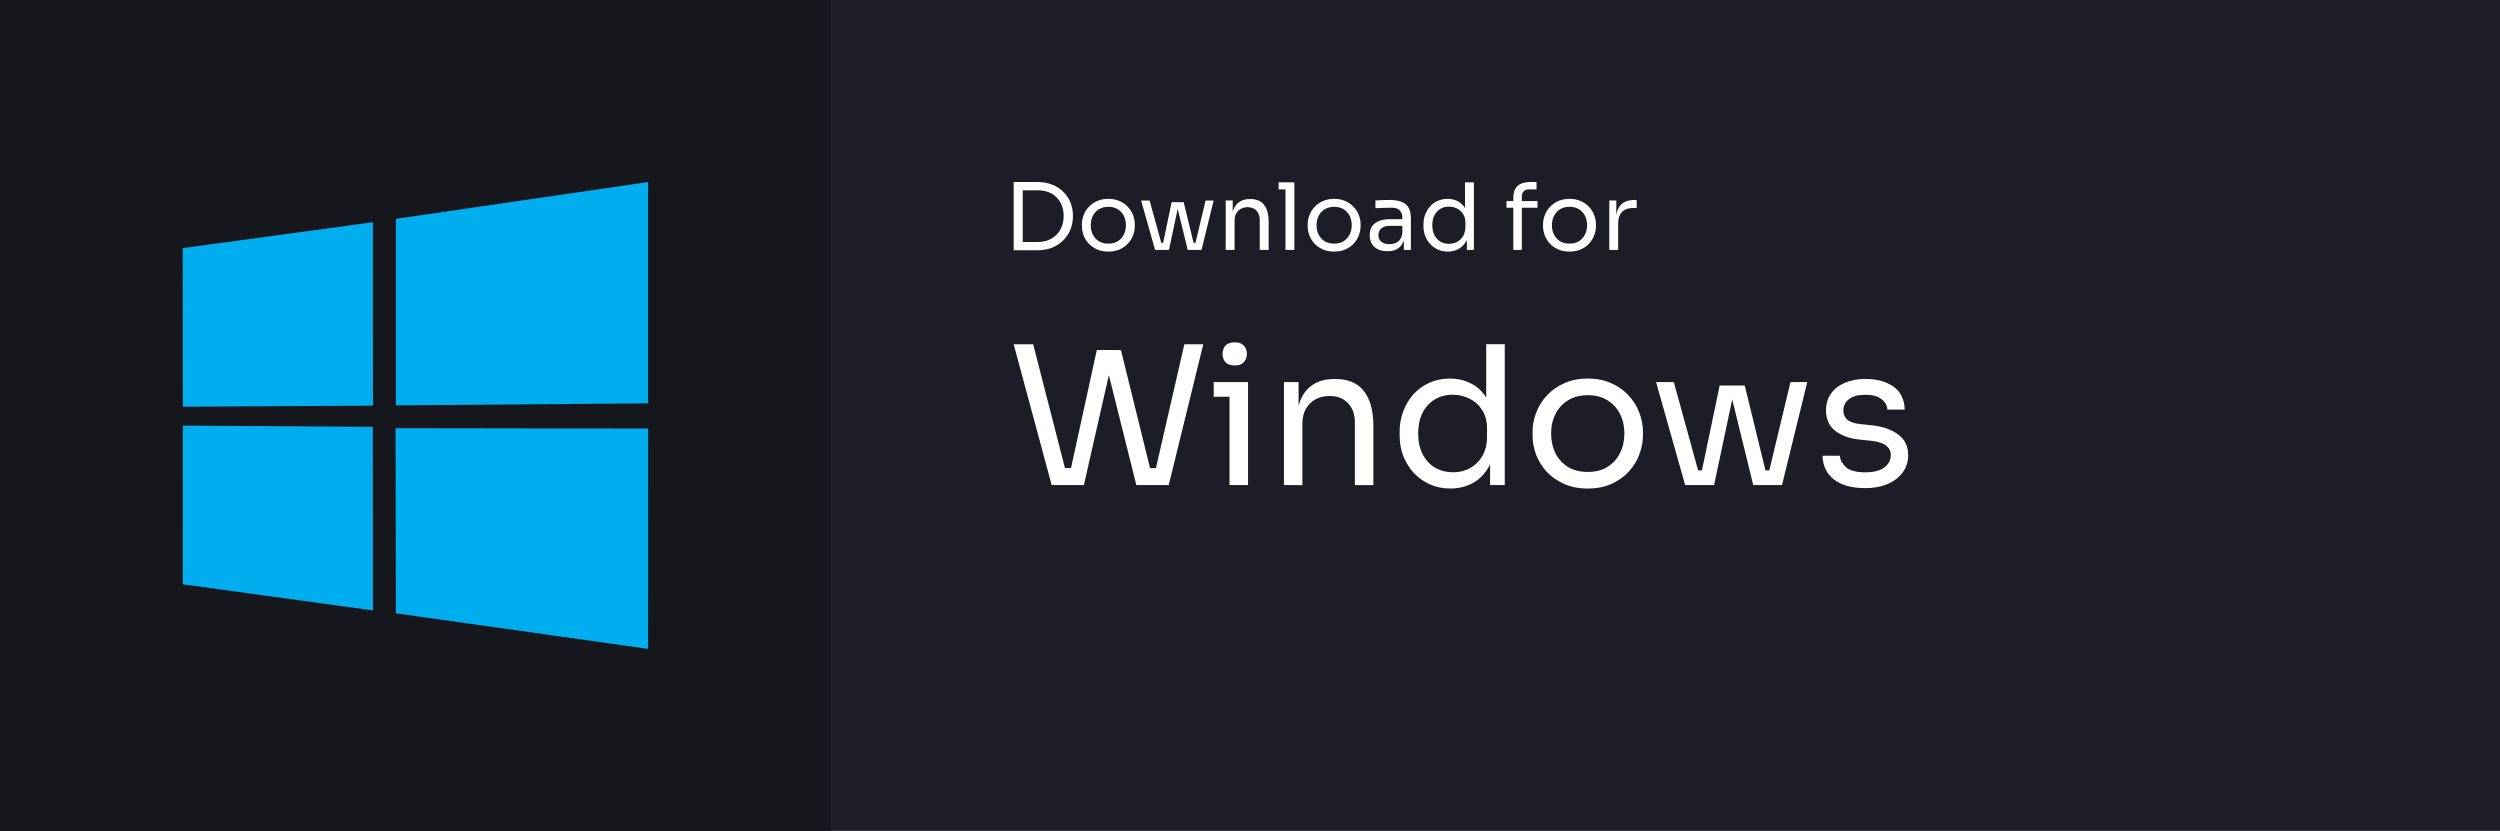
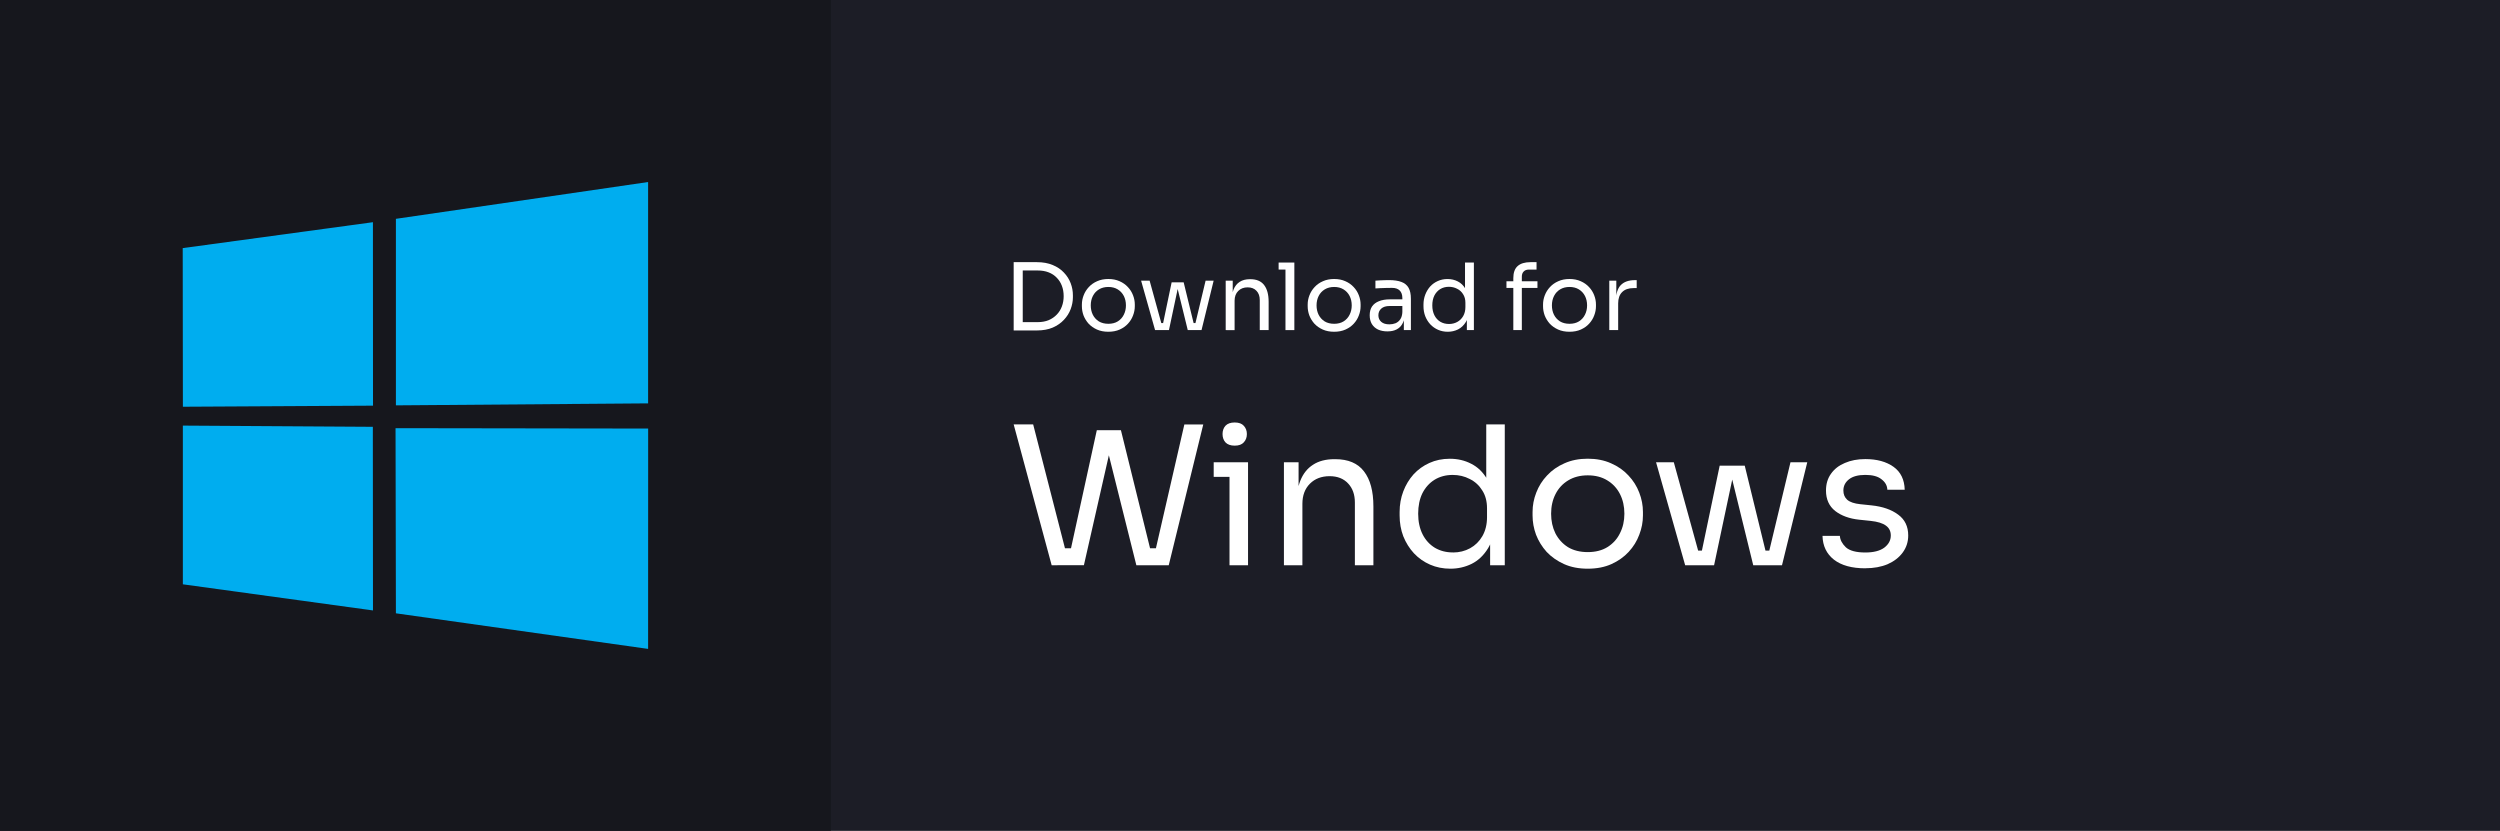
- <svg xmlns="http://www.w3.org/2000/svg" width="341.72" height="113.57" version="1.1" viewBox="0 0 90.414 30.049" id="svg22">
-   <defs id="defs26" />
-   <rect x="1.0375977e-06" y="1.220703e-07" width="90.414" height="30.049" fill="#1c1d26" stop-color="#000000" stroke-linecap="square" stroke-width="0.916" id="rect2" />
-   <rect x="1.0375977e-06" y="1.220703e-07" width="30.049" height="30.049" fill="#16171d" stop-color="#000000" stroke-linecap="square" stroke-width="0.794" style="font-variation-settings:normal;-inkscape-stroke:none" id="rect4" />
-   <path d="m 6.608,8.973 6.879,-0.937 0.003,6.635 -6.876,0.039 z m 6.876,6.463 0.005,6.641 -6.876,-0.945 -3.86e-4,-5.74 z m 0.834,-7.522 9.121,-1.331 v 8.005 l -9.121,0.072 z m 9.123,7.585 -0.002,7.969 -9.121,-1.287 -0.013,-6.696 z" fill="#00adef" stroke-width="0.193" id="path6" />
-   <g aria-label="Download for" id="text12" style="font-size:3.347px;line-height:1.25;font-family:Sora;fill:#ffffff;stroke-width:0.084">
-     <path d="m 36.921,9.052 v -0.301 h 0.609 q 0.221,0 0.392,-0.07 0.174,-0.074 0.295,-0.201 0.124,-0.127 0.187,-0.298 0.064,-0.171 0.064,-0.368 0,-0.208 -0.064,-0.375 Q 38.34,7.268 38.216,7.144 38.096,7.017 37.922,6.95 37.751,6.883 37.53,6.883 h -0.609 v -0.301 h 0.576 q 0.331,0 0.576,0.104 0.244,0.1 0.405,0.274 0.164,0.171 0.244,0.385 0.08,0.211 0.08,0.432 V 7.851 q 0,0.214 -0.08,0.428 -0.08,0.214 -0.244,0.388 -0.161,0.174 -0.405,0.281 -0.244,0.104 -0.576,0.104 z m -0.261,0 V 6.582 h 0.328 v 2.47 z" id="path859" />
-     <path d="m 40.084,9.099 q -0.234,0 -0.412,-0.08 Q 39.495,8.938 39.371,8.808 39.25,8.674 39.187,8.51 39.127,8.346 39.127,8.175 V 8.115 q 0,-0.171 0.064,-0.335 0.064,-0.167 0.187,-0.298 0.124,-0.134 0.301,-0.211 0.177,-0.08 0.405,-0.08 0.228,0 0.405,0.08 0.177,0.077 0.301,0.211 0.124,0.131 0.187,0.298 0.064,0.164 0.064,0.335 v 0.06 q 0,0.171 -0.064,0.335 -0.06,0.164 -0.184,0.298 -0.12,0.131 -0.298,0.211 -0.177,0.08 -0.412,0.08 z m 0,-0.288 q 0.201,0 0.341,-0.087 0.144,-0.09 0.218,-0.241 0.077,-0.151 0.077,-0.338 0,-0.191 -0.077,-0.341 -0.077,-0.151 -0.221,-0.238 -0.141,-0.087 -0.338,-0.087 -0.194,0 -0.338,0.087 -0.144,0.087 -0.221,0.238 -0.077,0.151 -0.077,0.341 0,0.187 0.074,0.338 0.077,0.151 0.218,0.241 0.144,0.087 0.345,0.087 z" id="path861" />
-     <path d="m 42.012,9.039 0.361,-1.727 h 0.435 l 0.422,1.727 H 42.955 L 42.534,7.318 h 0.107 l -0.365,1.72 z m -0.164,0 V 8.784 h 0.372 v 0.254 z m -0.074,0 -0.505,-1.787 h 0.308 l 0.492,1.787 z m 1.248,0 V 8.784 h 0.372 v 0.254 z m 0.151,0 0.428,-1.787 h 0.291 l -0.438,1.787 z" id="path863" />
-     <path d="M 44.328,9.039 V 7.251 H 44.582 V 8.018 h -0.04 q 0,-0.264 0.07,-0.445 0.074,-0.184 0.221,-0.278 0.147,-0.097 0.372,-0.097 h 0.013 q 0.338,0 0.499,0.211 0.164,0.211 0.164,0.609 V 9.039 H 45.559 V 7.951 q 0,-0.208 -0.117,-0.331 -0.117,-0.127 -0.321,-0.127 -0.211,0 -0.341,0.131 -0.131,0.131 -0.131,0.348 v 1.068 z" id="path865" />
-     <path d="m 46.49,9.039 v -2.443 h 0.321 v 2.443 z M 46.242,6.85 V 6.595 h 0.569 v 0.254 z" id="path867" />
-     <path d="m 48.25,9.099 q -0.234,0 -0.412,-0.08 -0.177,-0.08 -0.301,-0.211 -0.12,-0.134 -0.184,-0.298 -0.06,-0.164 -0.06,-0.335 V 8.115 q 0,-0.171 0.064,-0.335 0.064,-0.167 0.187,-0.298 0.124,-0.134 0.301,-0.211 0.177,-0.08 0.405,-0.08 0.228,0 0.405,0.08 0.177,0.077 0.301,0.211 0.124,0.131 0.187,0.298 0.064,0.164 0.064,0.335 v 0.06 q 0,0.171 -0.064,0.335 -0.06,0.164 -0.184,0.298 -0.12,0.131 -0.298,0.211 -0.177,0.08 -0.412,0.08 z m 0,-0.288 q 0.201,0 0.341,-0.087 0.144,-0.09 0.218,-0.241 0.077,-0.151 0.077,-0.338 0,-0.191 -0.077,-0.341 -0.077,-0.151 -0.221,-0.238 -0.141,-0.087 -0.338,-0.087 -0.194,0 -0.338,0.087 -0.144,0.087 -0.221,0.238 -0.077,0.151 -0.077,0.341 0,0.187 0.074,0.338 0.077,0.151 0.218,0.241 0.144,0.087 0.345,0.087 z" id="path869" />
-     <path d="m 50.771,9.039 v -0.536 h -0.054 V 7.884 q 0,-0.184 -0.097,-0.278 -0.094,-0.094 -0.278,-0.094 -0.104,0 -0.214,0.003 -0.11,0.003 -0.211,0.007 -0.1,0.003 -0.174,0.01 V 7.251 q 0.074,-0.007 0.154,-0.01 0.084,-0.007 0.171,-0.007 0.087,-0.003 0.167,-0.003 0.274,0 0.448,0.067 0.174,0.064 0.258,0.211 0.084,0.147 0.084,0.398 v 1.131 z m -0.586,0.047 q -0.201,0 -0.348,-0.067 -0.144,-0.07 -0.224,-0.201 -0.077,-0.131 -0.077,-0.315 0,-0.191 0.084,-0.318 0.087,-0.127 0.251,-0.191 0.164,-0.067 0.395,-0.067 h 0.485 v 0.241 h -0.499 q -0.194,0 -0.298,0.094 -0.104,0.094 -0.104,0.241 0,0.147 0.104,0.238 0.104,0.09 0.298,0.09 0.114,0 0.218,-0.04 0.104,-0.044 0.171,-0.141 0.07,-0.1 0.077,-0.274 l 0.087,0.127 q -0.017,0.191 -0.094,0.321 -0.074,0.127 -0.208,0.194 -0.131,0.067 -0.318,0.067 z" id="path871" />
-     <path d="m 52.361,9.099 q -0.191,0 -0.351,-0.07 Q 51.848,8.958 51.728,8.831 51.611,8.704 51.544,8.537 51.48,8.369 51.48,8.175 V 8.115 q 0,-0.191 0.064,-0.358 0.064,-0.167 0.177,-0.295 0.117,-0.127 0.274,-0.197 0.161,-0.074 0.355,-0.074 0.204,0 0.372,0.087 0.167,0.084 0.274,0.264 0.107,0.181 0.12,0.469 L 52.983,7.797 V 6.595 h 0.321 v 2.443 H 53.05 V 8.246 h 0.094 q -0.013,0.305 -0.127,0.495 -0.114,0.187 -0.288,0.274 -0.171,0.084 -0.368,0.084 z m 0.044,-0.281 q 0.164,0 0.298,-0.074 0.134,-0.074 0.214,-0.211 0.08,-0.141 0.08,-0.328 V 8.051 q 0,-0.184 -0.084,-0.311 -0.08,-0.131 -0.218,-0.197 -0.134,-0.07 -0.295,-0.07 -0.177,0 -0.315,0.084 -0.134,0.084 -0.211,0.234 -0.074,0.151 -0.074,0.355 0,0.204 0.077,0.358 0.077,0.151 0.214,0.234 0.137,0.08 0.311,0.08 z" id="path873" />
-     <path d="M 54.73,9.039 V 7.161 q 0,-0.298 0.157,-0.438 0.157,-0.141 0.462,-0.141 h 0.221 v 0.268 h -0.274 q -0.124,0 -0.191,0.07 -0.067,0.067 -0.067,0.187 V 9.039 Z M 54.483,7.513 V 7.272 h 1.121 v 0.241 z" id="path875" />
-     <path d="m 56.762,9.099 q -0.234,0 -0.412,-0.08 -0.177,-0.08 -0.301,-0.211 -0.12,-0.134 -0.184,-0.298 -0.06,-0.164 -0.06,-0.335 V 8.115 q 0,-0.171 0.064,-0.335 0.064,-0.167 0.187,-0.298 0.124,-0.134 0.301,-0.211 0.177,-0.08 0.405,-0.08 0.228,0 0.405,0.08 0.177,0.077 0.301,0.211 0.124,0.131 0.187,0.298 0.064,0.164 0.064,0.335 v 0.06 q 0,0.171 -0.064,0.335 -0.06,0.164 -0.184,0.298 -0.12,0.131 -0.298,0.211 -0.177,0.08 -0.412,0.08 z m 0,-0.288 q 0.201,0 0.341,-0.087 0.144,-0.09 0.218,-0.241 0.077,-0.151 0.077,-0.338 0,-0.191 -0.077,-0.341 -0.077,-0.151 -0.221,-0.238 -0.141,-0.087 -0.338,-0.087 -0.194,0 -0.338,0.087 -0.144,0.087 -0.221,0.238 -0.077,0.151 -0.077,0.341 0,0.187 0.074,0.338 0.077,0.151 0.218,0.241 0.144,0.087 0.345,0.087 z" id="path877" />
-     <path d="M 58.201,9.039 V 7.251 h 0.254 v 0.736 h -0.013 q 0,-0.392 0.171,-0.572 0.174,-0.184 0.519,-0.184 h 0.06 v 0.288 h -0.114 q -0.268,0 -0.412,0.144 -0.144,0.141 -0.144,0.408 v 0.967 z" id="path879" />
-   </g>
-   <g aria-label="Windows" id="text18" style="font-size:6.976px;line-height:1.25;font-family:Sora;fill:#ffffff;stroke-width:0.174">
-     <path d="m 38.034,17.543 -1.374,-5.093 h 0.705 l 1.193,4.646 -0.328,-0.167 h 0.83 l -0.363,0.167 0.97,-4.437 h 0.642 l -1.109,4.883 z m 3.063,0 -1.221,-4.883 h 0.663 l 1.095,4.437 -0.349,-0.167 h 0.837 l -0.356,0.167 1.067,-4.646 h 0.684 l -1.249,5.093 z" id="path882" />
-     <path d="m 44.466,17.543 v -3.725 h 0.67 v 3.725 z m -0.572,-3.195 v -0.53 h 1.242 v 0.53 z m 0.76,-1.13 q -0.223,0 -0.335,-0.119 -0.105,-0.119 -0.105,-0.3 0,-0.181 0.105,-0.3 0.112,-0.119 0.335,-0.119 0.223,0 0.328,0.119 0.112,0.119 0.112,0.3 0,0.181 -0.112,0.3 -0.105,0.119 -0.328,0.119 z" id="path884" />
-     <path d="m 46.434,17.543 v -3.725 h 0.53 v 1.598 h -0.084 q 0,-0.551 0.147,-0.928 0.153,-0.384 0.46,-0.579 0.307,-0.202 0.774,-0.202 h 0.028 q 0.705,0 1.039,0.44 0.342,0.44 0.342,1.27 v 2.128 h -0.67 v -2.267 q 0,-0.433 -0.244,-0.691 -0.244,-0.265 -0.67,-0.265 -0.44,0 -0.712,0.272 -0.272,0.272 -0.272,0.726 v 2.225 z" id="path886" />
-     <path d="m 52.454,17.668 q -0.398,0 -0.733,-0.147 -0.335,-0.147 -0.586,-0.412 -0.244,-0.265 -0.384,-0.614 -0.133,-0.349 -0.133,-0.753 v -0.126 q 0,-0.398 0.133,-0.746 0.133,-0.349 0.37,-0.614 0.244,-0.265 0.572,-0.412 0.335,-0.153 0.739,-0.153 0.426,0 0.774,0.181 0.349,0.174 0.572,0.551 0.223,0.377 0.251,0.977 l -0.279,-0.446 v -2.505 h 0.67 v 5.093 h -0.53 v -1.653 h 0.195 q -0.028,0.635 -0.265,1.033 -0.237,0.391 -0.6,0.572 -0.356,0.174 -0.767,0.174 z m 0.091,-0.586 q 0.342,0 0.621,-0.153 0.279,-0.153 0.446,-0.44 0.167,-0.293 0.167,-0.684 v -0.321 q 0,-0.384 -0.174,-0.649 -0.167,-0.272 -0.453,-0.412 -0.279,-0.147 -0.614,-0.147 -0.37,0 -0.656,0.174 -0.279,0.174 -0.44,0.488 -0.153,0.314 -0.153,0.739 0,0.426 0.16,0.746 0.16,0.314 0.446,0.488 0.286,0.167 0.649,0.167 z" id="path888" />
-     <path d="m 57.422,17.668 q -0.488,0 -0.858,-0.167 -0.37,-0.167 -0.628,-0.44 -0.251,-0.279 -0.384,-0.621 -0.126,-0.342 -0.126,-0.698 v -0.126 q 0,-0.356 0.133,-0.698 0.133,-0.349 0.391,-0.621 0.258,-0.279 0.628,-0.44 0.37,-0.167 0.844,-0.167 0.474,0 0.844,0.167 0.37,0.16 0.628,0.44 0.258,0.272 0.391,0.621 0.133,0.342 0.133,0.698 v 0.126 q 0,0.356 -0.133,0.698 -0.126,0.342 -0.384,0.621 -0.251,0.272 -0.621,0.44 -0.37,0.167 -0.858,0.167 z m 0,-0.6 q 0.419,0 0.712,-0.181 0.3,-0.188 0.453,-0.502 0.16,-0.314 0.16,-0.705 0,-0.398 -0.16,-0.712 -0.16,-0.314 -0.46,-0.495 -0.293,-0.181 -0.705,-0.181 -0.405,0 -0.705,0.181 -0.3,0.181 -0.46,0.495 -0.16,0.314 -0.16,0.712 0,0.391 0.153,0.705 0.16,0.314 0.453,0.502 0.3,0.181 0.719,0.181 z" id="path890" />
-     <path d="m 61.44,17.543 0.753,-3.6 h 0.907 l 0.879,3.6 H 63.407 L 62.528,13.957 h 0.223 l -0.76,3.586 z m -0.342,0 v -0.53 h 0.774 v 0.53 z m -0.153,0 -1.053,-3.725 h 0.642 l 1.026,3.725 z m 2.602,0 v -0.53 h 0.774 v 0.53 z m 0.314,0 0.893,-3.725 h 0.607 l -0.914,3.725 z" id="path892" />
-     <path d="m 67.461,17.654 q -0.733,0 -1.137,-0.314 -0.398,-0.314 -0.412,-0.858 h 0.628 q 0.014,0.216 0.216,0.412 0.209,0.188 0.705,0.188 0.446,0 0.684,-0.174 0.237,-0.181 0.237,-0.44 0,-0.23 -0.174,-0.356 -0.174,-0.133 -0.565,-0.174 l -0.405,-0.042 q -0.53,-0.056 -0.865,-0.314 -0.335,-0.265 -0.335,-0.739 0,-0.356 0.181,-0.607 0.181,-0.258 0.502,-0.391 0.321,-0.14 0.739,-0.14 0.628,0 1.019,0.279 0.391,0.279 0.405,0.83 H 68.256 q -0.007,-0.223 -0.209,-0.377 -0.195,-0.16 -0.586,-0.16 -0.391,0 -0.593,0.16 -0.202,0.16 -0.202,0.405 0,0.209 0.14,0.335 0.147,0.126 0.474,0.16 l 0.405,0.042 q 0.6,0.063 0.963,0.335 0.363,0.265 0.363,0.753 0,0.349 -0.202,0.621 -0.195,0.265 -0.544,0.419 -0.349,0.147 -0.802,0.147 z" id="path894" />
+ <svg xmlns="http://www.w3.org/2000/svg" width="341.72" height="113.57" version="1.1" viewBox="0 0 90.414 30.049">
+   <rect x="1.0376e-6" y="1.2207e-7" width="90.414" height="30.049" fill="#1c1d26" stop-color="#000000" stroke-linecap="square" stroke-width=".916" />
+   <rect x="1.0376e-6" y="1.2207e-7" width="30.049" height="30.049" fill="#16171d" stop-color="#000000" stroke-linecap="square" stroke-width=".794" style="-inkscape-stroke:none;font-variation-settings:normal" />
+   <path d="m6.608 8.973 6.879-.937.003 6.635-6.876.039zm6.876 6.463.005 6.641-6.876-.945-0-5.74zm.834-7.522 9.121-1.331v8.005l-9.121.072zm9.123 7.585-.002 7.969-9.121-1.287-.013-6.696z" fill="#00adef" stroke-width=".193" />
+   <g transform="translate(0 2.8992)" fill="#fff">
+     <g stroke-width=".084" aria-label="Download for">
+       <path d="m36.921 9.052v-.301h.609q.221 0 .392-.07.174-.074.295-.201.124-.127.187-.298.064-.171.064-.368 0-.208-.064-.375-.064-.171-.187-.295-.12-.127-.295-.194-.171-.067-.392-.067h-.609v-.301h.576q.331 0 .576.104.244.1.405.274.164.171.244.385.08.211.08.432v.074q0 .214-.08.428t-.244.388q-.161.174-.405.281-.244.104-.576.104zm-.261 0v-2.47h.328v2.47z" />
+       <path d="m40.084 9.099q-.234 0-.412-.08t-.301-.211q-.12-.134-.184-.298-.06-.164-.06-.335v-.06q0-.171.064-.335.064-.167.187-.298.124-.134.301-.211.177-.08.405-.08t.405.08q.177.077.301.211.124.131.187.298.064.164.064.335v.06q0 .171-.064.335-.06.164-.184.298-.12.131-.298.211t-.412.08zm0-.288q.201 0 .341-.087.144-.09.218-.241.077-.151.077-.338 0-.191-.077-.341t-.221-.238q-.141-.087-.338-.087-.194 0-.338.087t-.221.238q-.077.151-.077.341 0 .187.074.338.077.151.218.241.144.087.345.087z" />
+       <path d="m42.012 9.039.361-1.727h.435l.422 1.727h-.274l-.422-1.72h.107l-.365 1.72zm-.164 0v-.254h.372v.254zm-.074 0-.505-1.787h.308l.492 1.787zm1.248 0v-.254h.372v.254zm.151 0 .428-1.787h.291l-.438 1.787z" />
+       <path d="m44.328 9.039v-1.787h.254v.766h-.04q0-.264.07-.445.074-.184.221-.278.147-.097.372-.097h.013q.338 0 .499.211.164.211.164.609v1.021h-.321v-1.088q0-.208-.117-.331-.117-.127-.321-.127-.211 0-.341.131t-.131.348v1.068z" />
+       <path d="m46.49 9.039v-2.443h.321v2.443zm-.248-2.189v-.254h.569v.254z" />
+       <path d="m48.25 9.099q-.234 0-.412-.08t-.301-.211q-.12-.134-.184-.298-.06-.164-.06-.335v-.06q0-.171.064-.335.064-.167.187-.298.124-.134.301-.211.177-.08.405-.08t.405.08q.177.077.301.211.124.131.187.298.064.164.064.335v.06q0 .171-.064.335-.06.164-.184.298-.12.131-.298.211t-.412.08zm0-.288q.201 0 .341-.087.144-.09.218-.241.077-.151.077-.338 0-.191-.077-.341t-.221-.238q-.141-.087-.338-.087-.194 0-.338.087t-.221.238q-.077.151-.077.341 0 .187.074.338.077.151.218.241.144.087.345.087z" />
+       <path d="m50.771 9.039v-.536h-.054v-.619q0-.184-.097-.278-.094-.094-.278-.094-.104 0-.214.003t-.211.007q-.1.003-.174.01v-.281q.074-.007.154-.01.084-.007.171-.007.087-.003.167-.003.274 0 .449.067.174.064.258.211.084.147.084.398v1.131zm-.586.047q-.201 0-.348-.067-.144-.07-.224-.201-.077-.131-.077-.315 0-.191.084-.318.087-.127.251-.191.164-.067.395-.067h.485v.241h-.499q-.194 0-.298.094t-.104.241.104.238.298.09q.114 0 .218-.04.104-.044.171-.141.07-.1.077-.274l.087.127q-.017.191-.094.321-.074.127-.208.194-.131.067-.318.067z" />
+       <path d="m52.361 9.099q-.191 0-.351-.07t-.281-.197q-.117-.127-.184-.295-.064-.167-.064-.361v-.06q0-.191.064-.358t.177-.295q.117-.127.274-.197.161-.074.355-.074.204 0 .372.087.167.084.274.264t.12.469l-.134-.214v-1.202h.321v2.443h-.254v-.793h.094q-.013.305-.127.495-.114.187-.288.274-.171.084-.368.084zm.044-.281q.164 0 .298-.074t.214-.211q.08-.141.08-.328v-.154q0-.184-.084-.311-.08-.131-.218-.197-.134-.07-.295-.07-.177 0-.315.084-.134.084-.211.234-.074.151-.074.355t.077.358q.077.151.214.234.137.08.311.08z" />
+       <path d="m54.73 9.039v-1.878q0-.298.157-.438t.462-.141h.221v.268h-.274q-.124 0-.191.07-.067.067-.067.187v1.931zm-.248-1.526v-.241h1.121v.241z" />
+       <path d="m56.762 9.099q-.234 0-.412-.08t-.301-.211q-.12-.134-.184-.298-.06-.164-.06-.335v-.06q0-.171.064-.335.064-.167.187-.298.124-.134.301-.211.177-.08.405-.08t.405.08q.177.077.301.211.124.131.187.298.064.164.064.335v.06q0 .171-.064.335-.06.164-.184.298-.12.131-.298.211t-.412.08zm0-.288q.201 0 .341-.087.144-.09.218-.241.077-.151.077-.338 0-.191-.077-.341t-.221-.238q-.141-.087-.338-.087-.194 0-.338.087t-.221.238q-.077.151-.077.341 0 .187.074.338.077.151.218.241.144.087.345.087z" />
+       <path d="m58.201 9.039v-1.787h.254v.736h-.013q0-.392.171-.572.174-.184.519-.184h.06v.288h-.114q-.268 0-.412.144-.144.141-.144.408v.967z" />
+     </g>
+     <g stroke-width=".174" aria-label="Windows">
+       <path d="m38.034 17.543-1.374-5.093h.705l1.193 4.646-.328-.167h.83l-.363.167.97-4.437h.642l-1.109 4.883zm3.063 0-1.221-4.883h.663l1.095 4.437-.349-.167h.837l-.356.167 1.067-4.646h.684l-1.249 5.093z" />
+       <path d="m44.466 17.543v-3.725h.67v3.725zm-.572-3.195v-.53h1.242v.53zm.76-1.13q-.223 0-.335-.119-.105-.119-.105-.3 0-.181.105-.3.112-.119.335-.119.223 0 .328.119.112.119.112.3 0 .181-.112.3-.105.119-.328.119z" />
+       <path d="m46.434 17.543v-3.725h.53v1.598h-.084q0-.551.146-.928.153-.384.46-.579.307-.202.774-.202h.028q.705 0 1.04.44.342.44.342 1.27v2.128h-.67v-2.267q0-.433-.244-.691-.244-.265-.67-.265-.44 0-.712.272-.272.272-.272.726v2.225z" />
+       <path d="m52.454 17.668q-.398 0-.733-.146-.335-.146-.586-.412-.244-.265-.384-.614-.133-.349-.133-.753v-.126q0-.398.133-.746t.37-.614q.244-.265.572-.412.335-.153.74-.153.426 0 .774.181.349.174.572.551.223.377.251.977l-.279-.446v-2.505h.67v5.093h-.53v-1.653h.195q-.028.635-.265 1.032-.237.391-.6.572-.356.174-.767.174zm.091-.586q.342 0 .621-.153.279-.153.446-.44.167-.293.167-.684v-.321q0-.384-.174-.649-.167-.272-.453-.412-.279-.146-.614-.146-.37 0-.656.174-.279.174-.44.488-.153.314-.153.74 0 .426.16.746.16.314.446.488.286.167.649.167z" />
+       <path d="m57.422 17.668q-.488 0-.858-.167-.37-.167-.628-.44-.251-.279-.384-.621-.126-.342-.126-.698v-.126q0-.356.133-.698.133-.349.391-.621.258-.279.628-.44.37-.167.844-.167t.844.167q.37.16.628.44.258.272.391.621.133.342.133.698v.126q0 .356-.133.698-.126.342-.384.621-.251.272-.621.44-.37.167-.858.167zm0-.6q.419 0 .712-.181.3-.188.453-.502.16-.314.16-.705 0-.398-.16-.712-.16-.314-.46-.495-.293-.181-.705-.181-.405 0-.705.181-.3.181-.46.495t-.16.712q0 .391.153.705.16.314.453.502.3.181.719.181z" />
+       <path d="m61.44 17.543.753-3.6h.907l.879 3.6h-.572l-.879-3.586h.223l-.76 3.586zm-.342 0v-.53h.774v.53zm-.153 0-1.053-3.725h.642l1.026 3.725zm2.602 0v-.53h.774v.53zm.314 0 .893-3.725h.607l-.914 3.725z" />
+       <path d="m67.461 17.654q-.733 0-1.137-.314-.398-.314-.412-.858h.628q.014.216.216.412.209.188.705.188.446 0 .684-.174.237-.181.237-.44 0-.23-.174-.356-.174-.133-.565-.174l-.405-.042q-.53-.056-.865-.314-.335-.265-.335-.74 0-.356.181-.607.181-.258.502-.391.321-.14.74-.14.628 0 1.019.279.391.279.405.83h-.628q-.007-.223-.209-.377-.195-.16-.586-.16t-.593.16q-.202.16-.202.405 0 .209.14.335.146.126.474.16l.405.042q.6.063.963.335.363.265.363.753 0 .349-.202.621-.195.265-.544.419-.349.146-.802.146z" />
+     </g>
  </g>
</svg>
